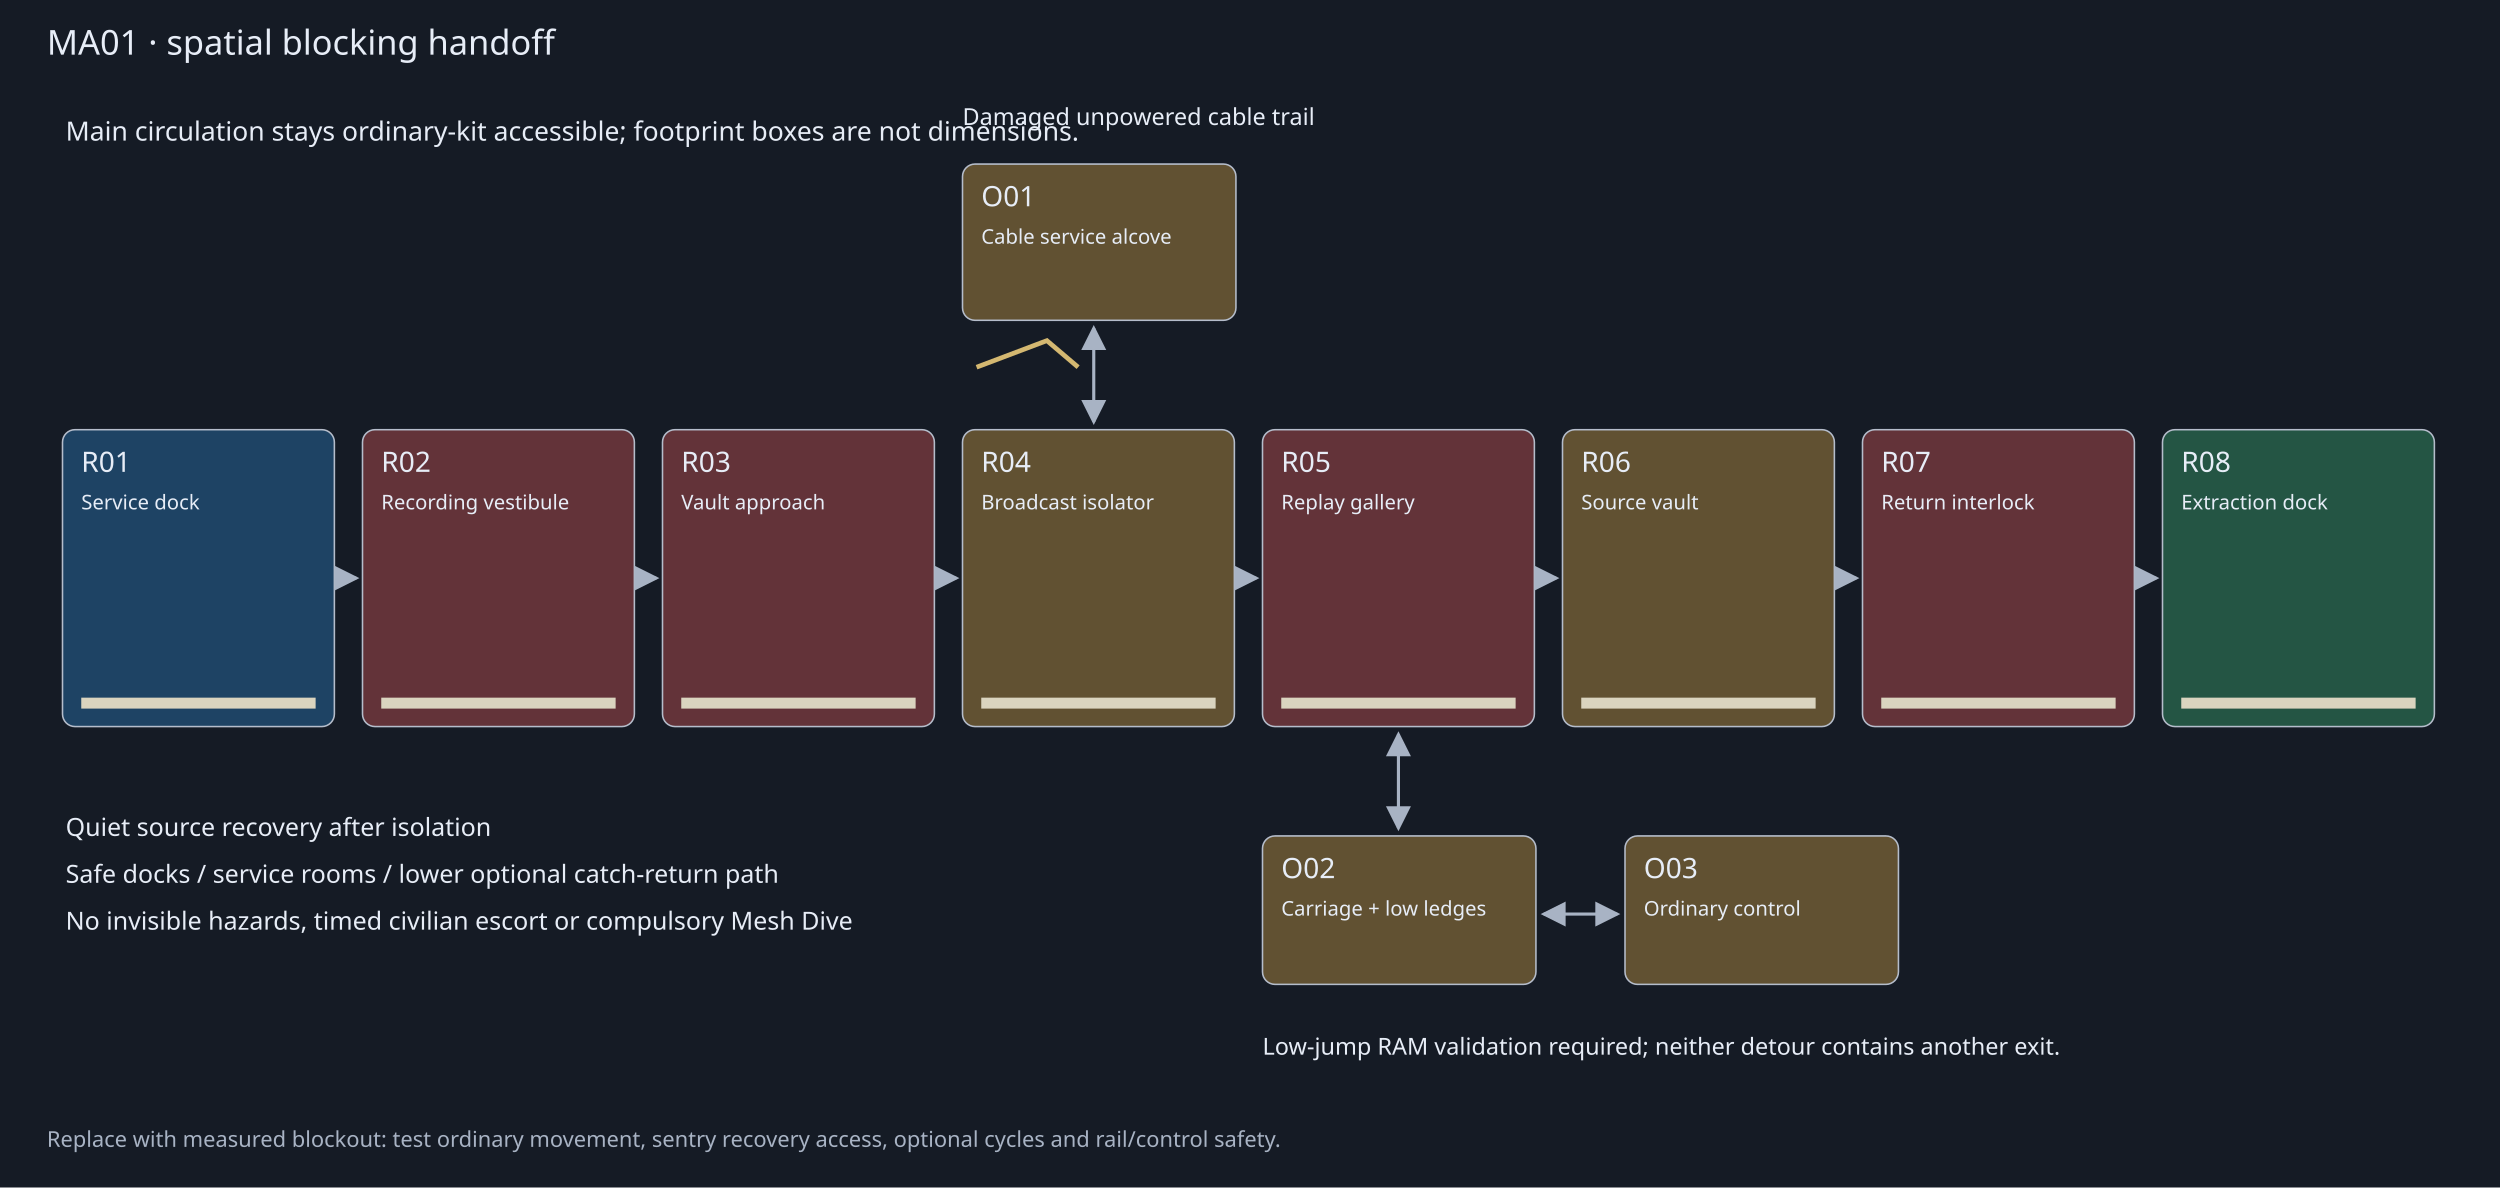
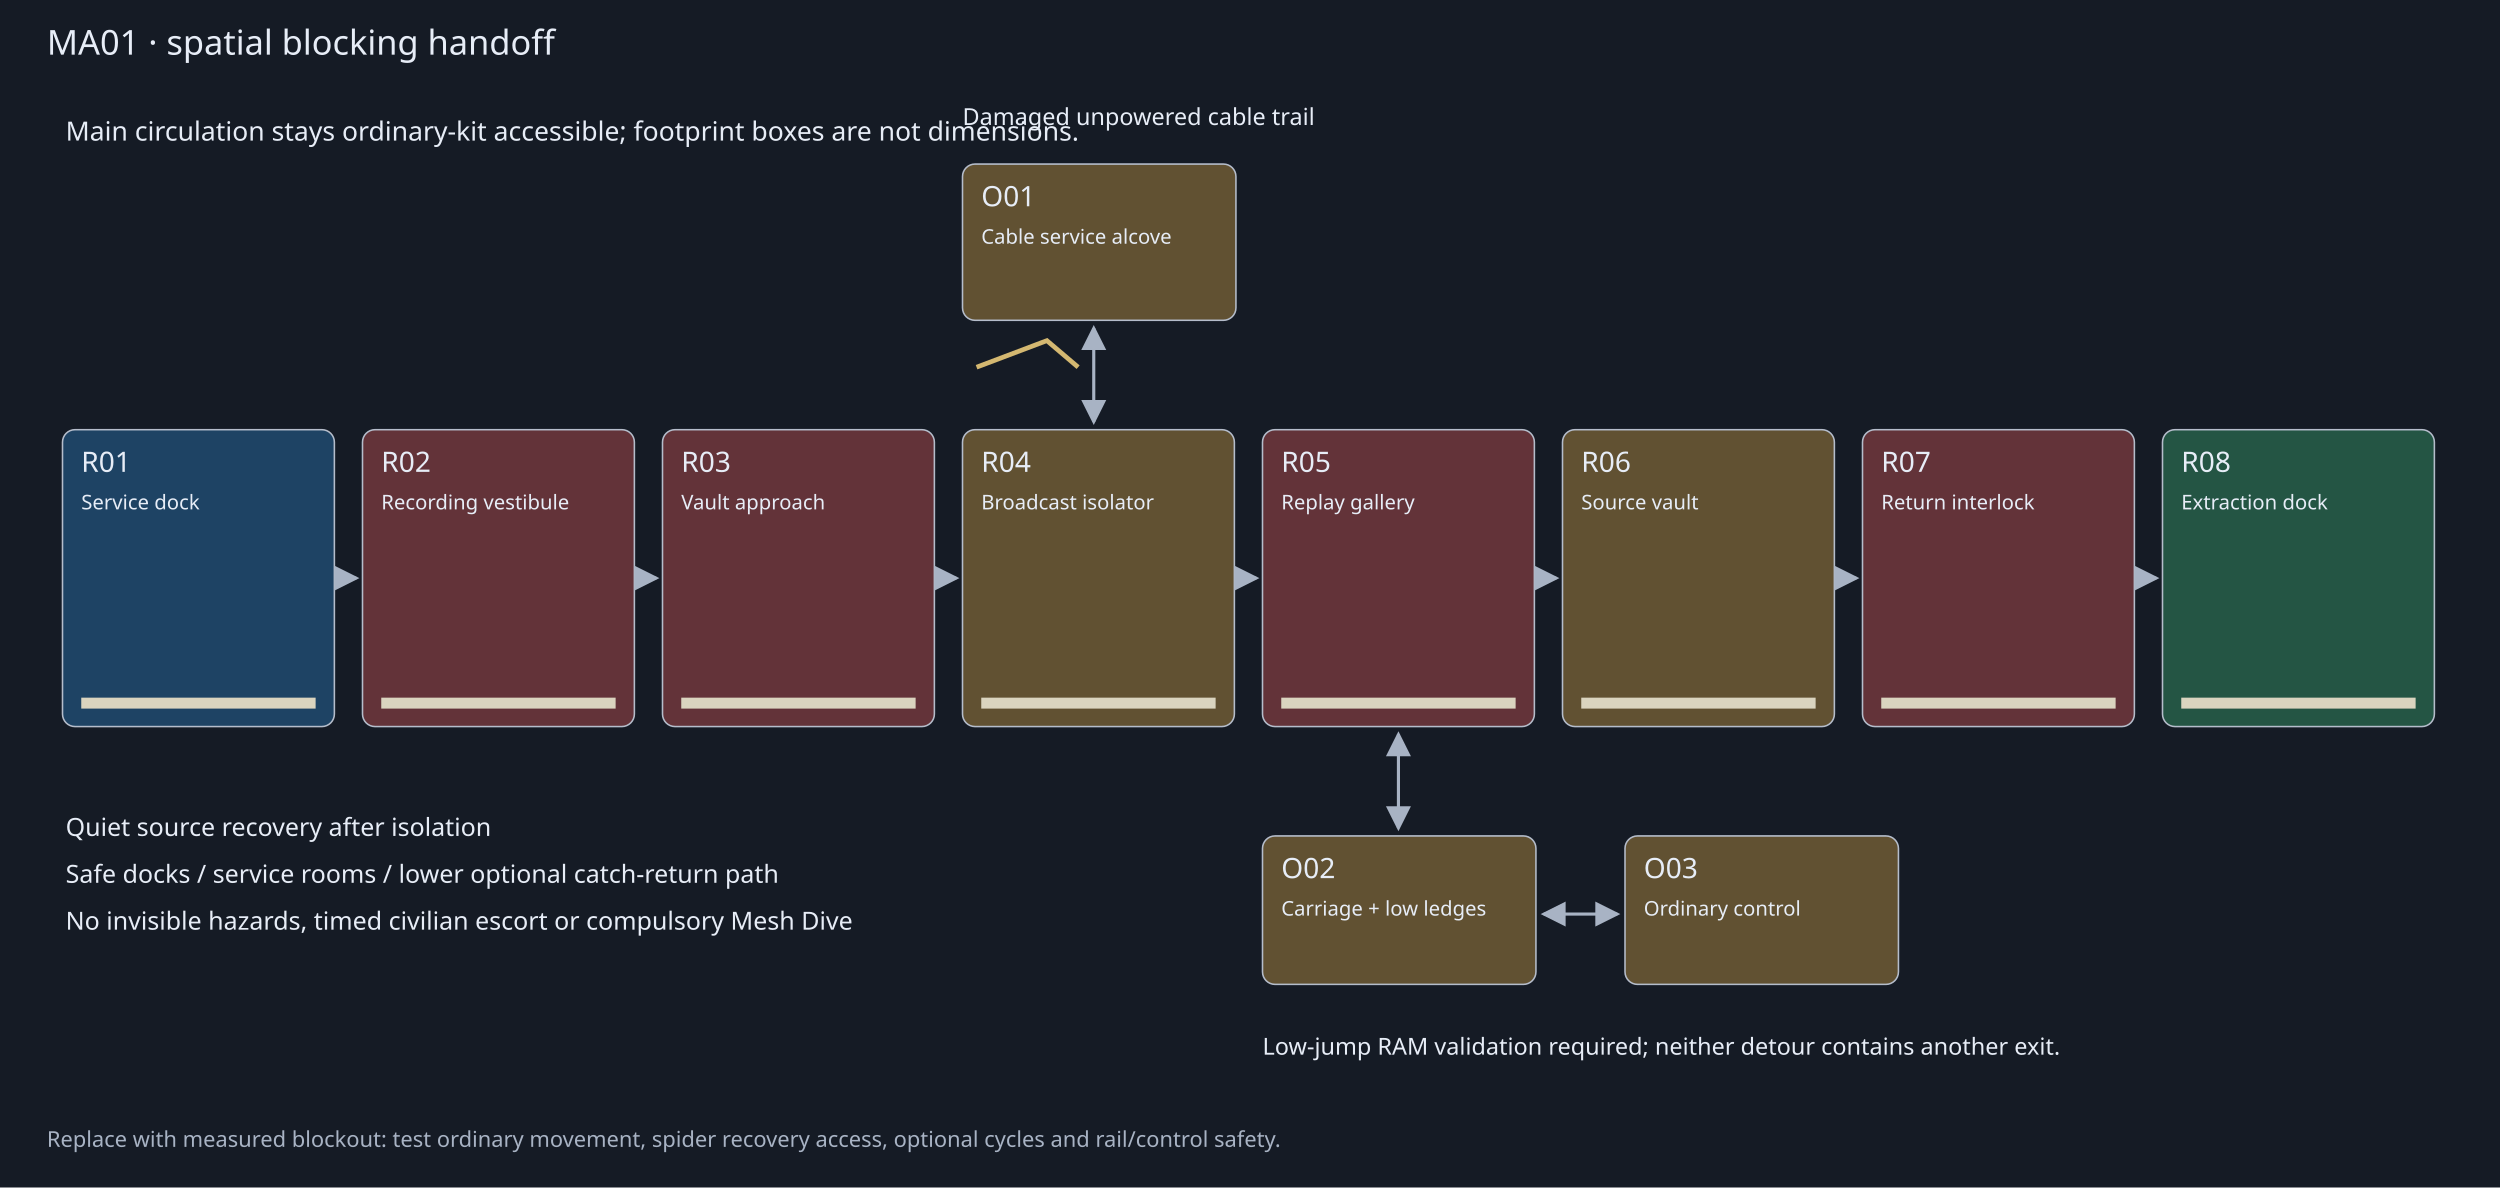
<svg xmlns="http://www.w3.org/2000/svg" width="1600" height="760" viewBox="0 0 1600 760" role="img" aria-label="MA01 · spatial blocking handoff">
  <defs>
    <marker id="arrow" markerWidth="8" markerHeight="8" refX="7" refY="4" orient="auto-start-reverse">
      <path d="M0 0 L8 4 L0 8" fill="#a8b3c4" />
    </marker>
  </defs>
  <rect width="1600" height="760" fill="#151b25" />
  <g font-family="sans-serif" fill="#e7edf7">
    <text x="30" y="35" font-size="22">MA01 · spatial blocking handoff</text>
    <rect x="40" y="275" width="174" height="190" rx="8" fill="#1e4364" stroke="#b5bdcb" />
    <text x="52" y="302" font-size="18">R01</text>
    <text x="52" y="326" font-size="13">Service dock</text>
    <path d="M52 450 H202" stroke="#dad4bf" stroke-width="7" />
    <path d="M216 370 L228 370" fill="none" stroke="#a8b3c4" stroke-width="2" marker-end="url(#arrow)" />
    <rect x="232" y="275" width="174" height="190" rx="8" fill="#633339" stroke="#b5bdcb" />
    <text x="244" y="302" font-size="18">R02</text>
    <text x="244" y="326" font-size="13">Recording vestibule</text>
    <path d="M244 450 H394" stroke="#dad4bf" stroke-width="7" />
    <path d="M408 370 L420 370" fill="none" stroke="#a8b3c4" stroke-width="2" marker-end="url(#arrow)" />
    <rect x="424" y="275" width="174" height="190" rx="8" fill="#633339" stroke="#b5bdcb" />
    <text x="436" y="302" font-size="18">R03</text>
    <text x="436" y="326" font-size="13">Vault approach</text>
    <path d="M436 450 H586" stroke="#dad4bf" stroke-width="7" />
    <path d="M600 370 L612 370" fill="none" stroke="#a8b3c4" stroke-width="2" marker-end="url(#arrow)" />
    <rect x="616" y="275" width="174" height="190" rx="8" fill="#615132" stroke="#b5bdcb" />
    <text x="628" y="302" font-size="18">R04</text>
    <text x="628" y="326" font-size="13">Broadcast isolator</text>
    <path d="M628 450 H778" stroke="#dad4bf" stroke-width="7" />
    <path d="M792 370 L804 370" fill="none" stroke="#a8b3c4" stroke-width="2" marker-end="url(#arrow)" />
    <rect x="808" y="275" width="174" height="190" rx="8" fill="#633339" stroke="#b5bdcb" />
    <text x="820" y="302" font-size="18">R05</text>
    <text x="820" y="326" font-size="13">Replay gallery</text>
    <path d="M820 450 H970" stroke="#dad4bf" stroke-width="7" />
    <path d="M984 370 L996 370" fill="none" stroke="#a8b3c4" stroke-width="2" marker-end="url(#arrow)" />
    <rect x="1000" y="275" width="174" height="190" rx="8" fill="#615132" stroke="#b5bdcb" />
    <text x="1012" y="302" font-size="18">R06</text>
    <text x="1012" y="326" font-size="13">Source vault</text>
    <path d="M1012 450 H1162" stroke="#dad4bf" stroke-width="7" />
    <path d="M1176 370 L1188 370" fill="none" stroke="#a8b3c4" stroke-width="2" marker-end="url(#arrow)" />
    <rect x="1192" y="275" width="174" height="190" rx="8" fill="#633339" stroke="#b5bdcb" />
    <text x="1204" y="302" font-size="18">R07</text>
    <text x="1204" y="326" font-size="13">Return interlock</text>
    <path d="M1204 450 H1354" stroke="#dad4bf" stroke-width="7" />
    <path d="M1368 370 L1380 370" fill="none" stroke="#a8b3c4" stroke-width="2" marker-end="url(#arrow)" />
    <rect x="1384" y="275" width="174" height="190" rx="8" fill="#245544" stroke="#b5bdcb" />
    <text x="1396" y="302" font-size="18">R08</text>
    <text x="1396" y="326" font-size="13">Extraction dock</text>
    <path d="M1396 450 H1546" stroke="#dad4bf" stroke-width="7" />
    <rect x="616" y="105" width="175" height="100" rx="8" fill="#615132" stroke="#b5bdcb" />
    <text x="628" y="132" font-size="18">O01</text>
    <text x="628" y="156" font-size="13">Cable service alcove</text>
    <path d="M700 210 L700 270" fill="none" stroke="#a8b3c4" stroke-width="2" marker-end="url(#arrow)" marker-start="url(#arrow)" />
    <rect x="808" y="535" width="175" height="95" rx="8" fill="#615132" stroke="#b5bdcb" />
    <text x="820" y="562" font-size="18">O02</text>
    <text x="820" y="586" font-size="13">Carriage + low ledges</text>
    <rect x="1040" y="535" width="175" height="95" rx="8" fill="#615132" stroke="#b5bdcb" />
    <text x="1052" y="562" font-size="18">O03</text>
    <text x="1052" y="586" font-size="13">Ordinary control</text>
    <path d="M895 470 L895 530" fill="none" stroke="#a8b3c4" stroke-width="2" marker-end="url(#arrow)" marker-start="url(#arrow)" />
    <path d="M988 585 L1035 585" fill="none" stroke="#a8b3c4" stroke-width="2" marker-end="url(#arrow)" marker-start="url(#arrow)" />
    <path d="M625 235 L670 218 L690 235" stroke="#d4b871" stroke-width="3" fill="none" />
    <text x="42" y="90" font-size="17">Main circulation stays ordinary-kit accessible; footprint boxes are not dimensions.</text>
    <text x="42" y="535" font-size="16">Quiet source recovery after isolation</text>
    <text x="42" y="565" font-size="16">Safe docks / service rooms / lower optional catch-return path</text>
    <text x="42" y="595" font-size="16">No invisible hazards, timed civilian escort or compulsory Mesh Dive</text>
    <text x="616" y="80" font-size="15">Damaged unpowered cable trail</text>
    <text x="808" y="675" font-size="15">Low-jump RAM validation required; neither detour contains another exit.</text>
-     <text x="30" y="734" font-size="14" fill="#a8b3c4">Replace with measured blockout: test ordinary movement, sentry recovery access, optional cycles and rail/control safety.</text>
+     <text x="30" y="734" font-size="14" fill="#a8b3c4">Replace with measured blockout: test ordinary movement, spider recovery access, optional cycles and rail/control safety.</text>
  </g>
</svg>
